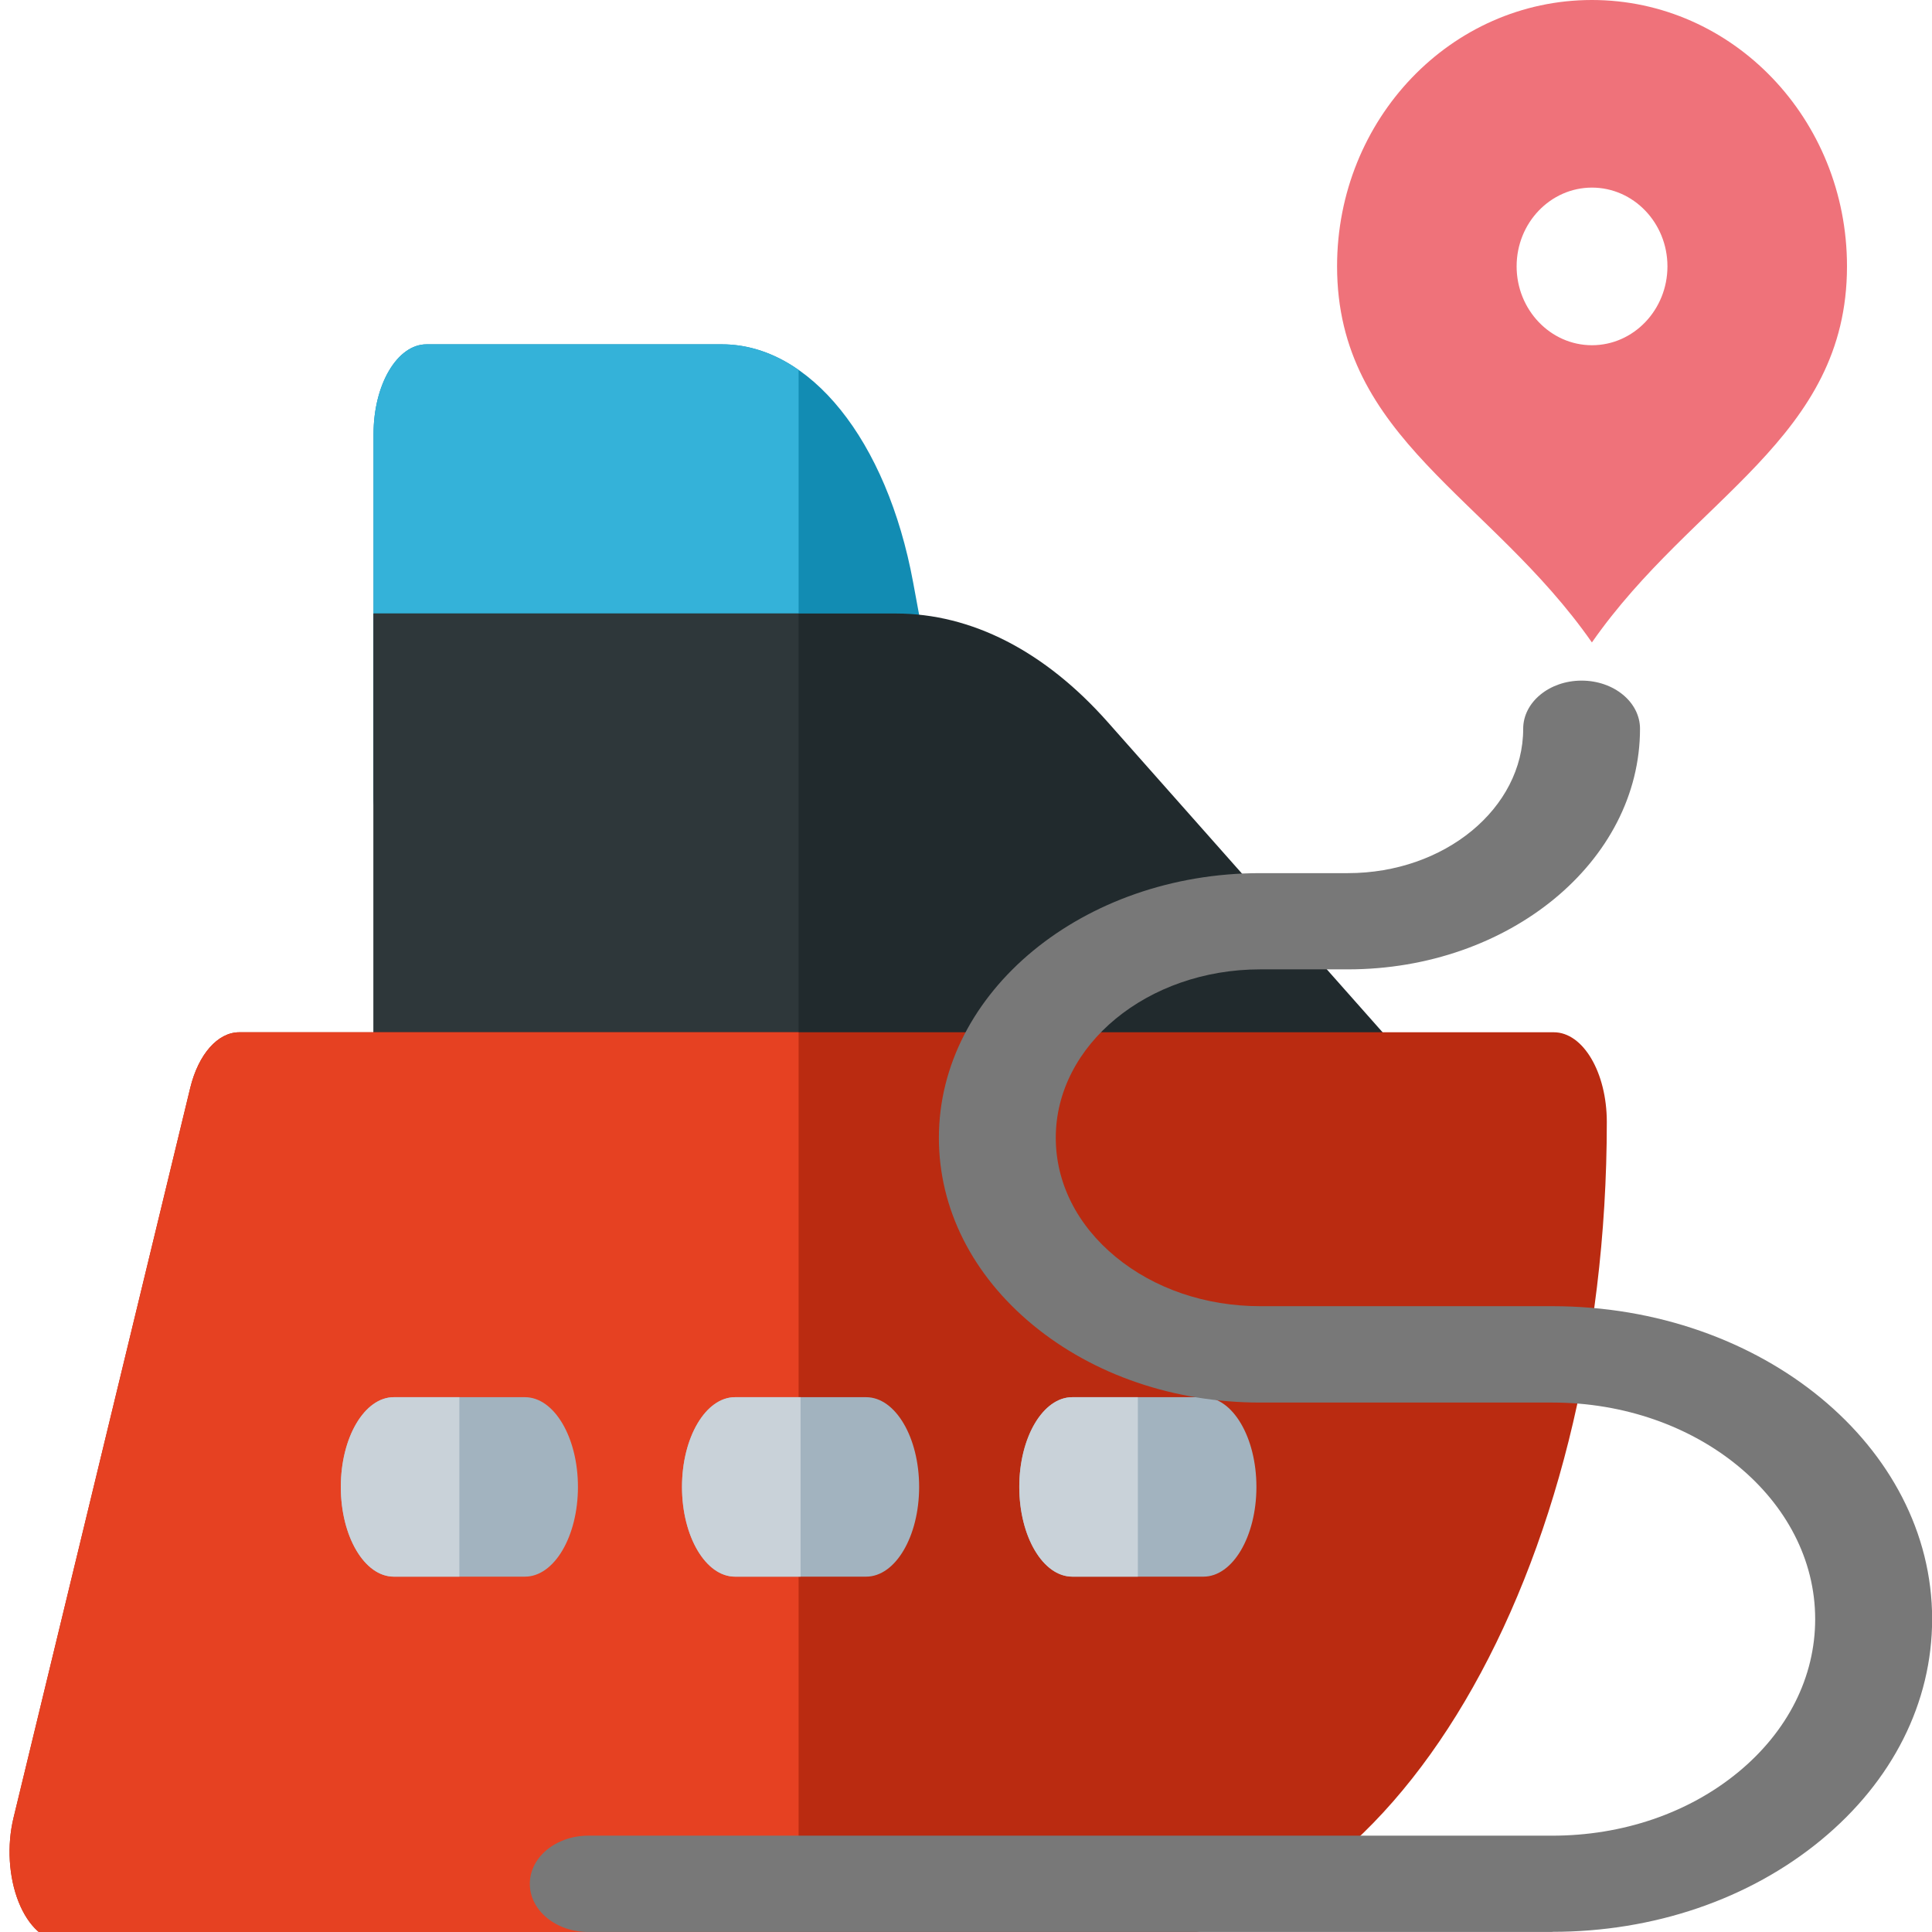
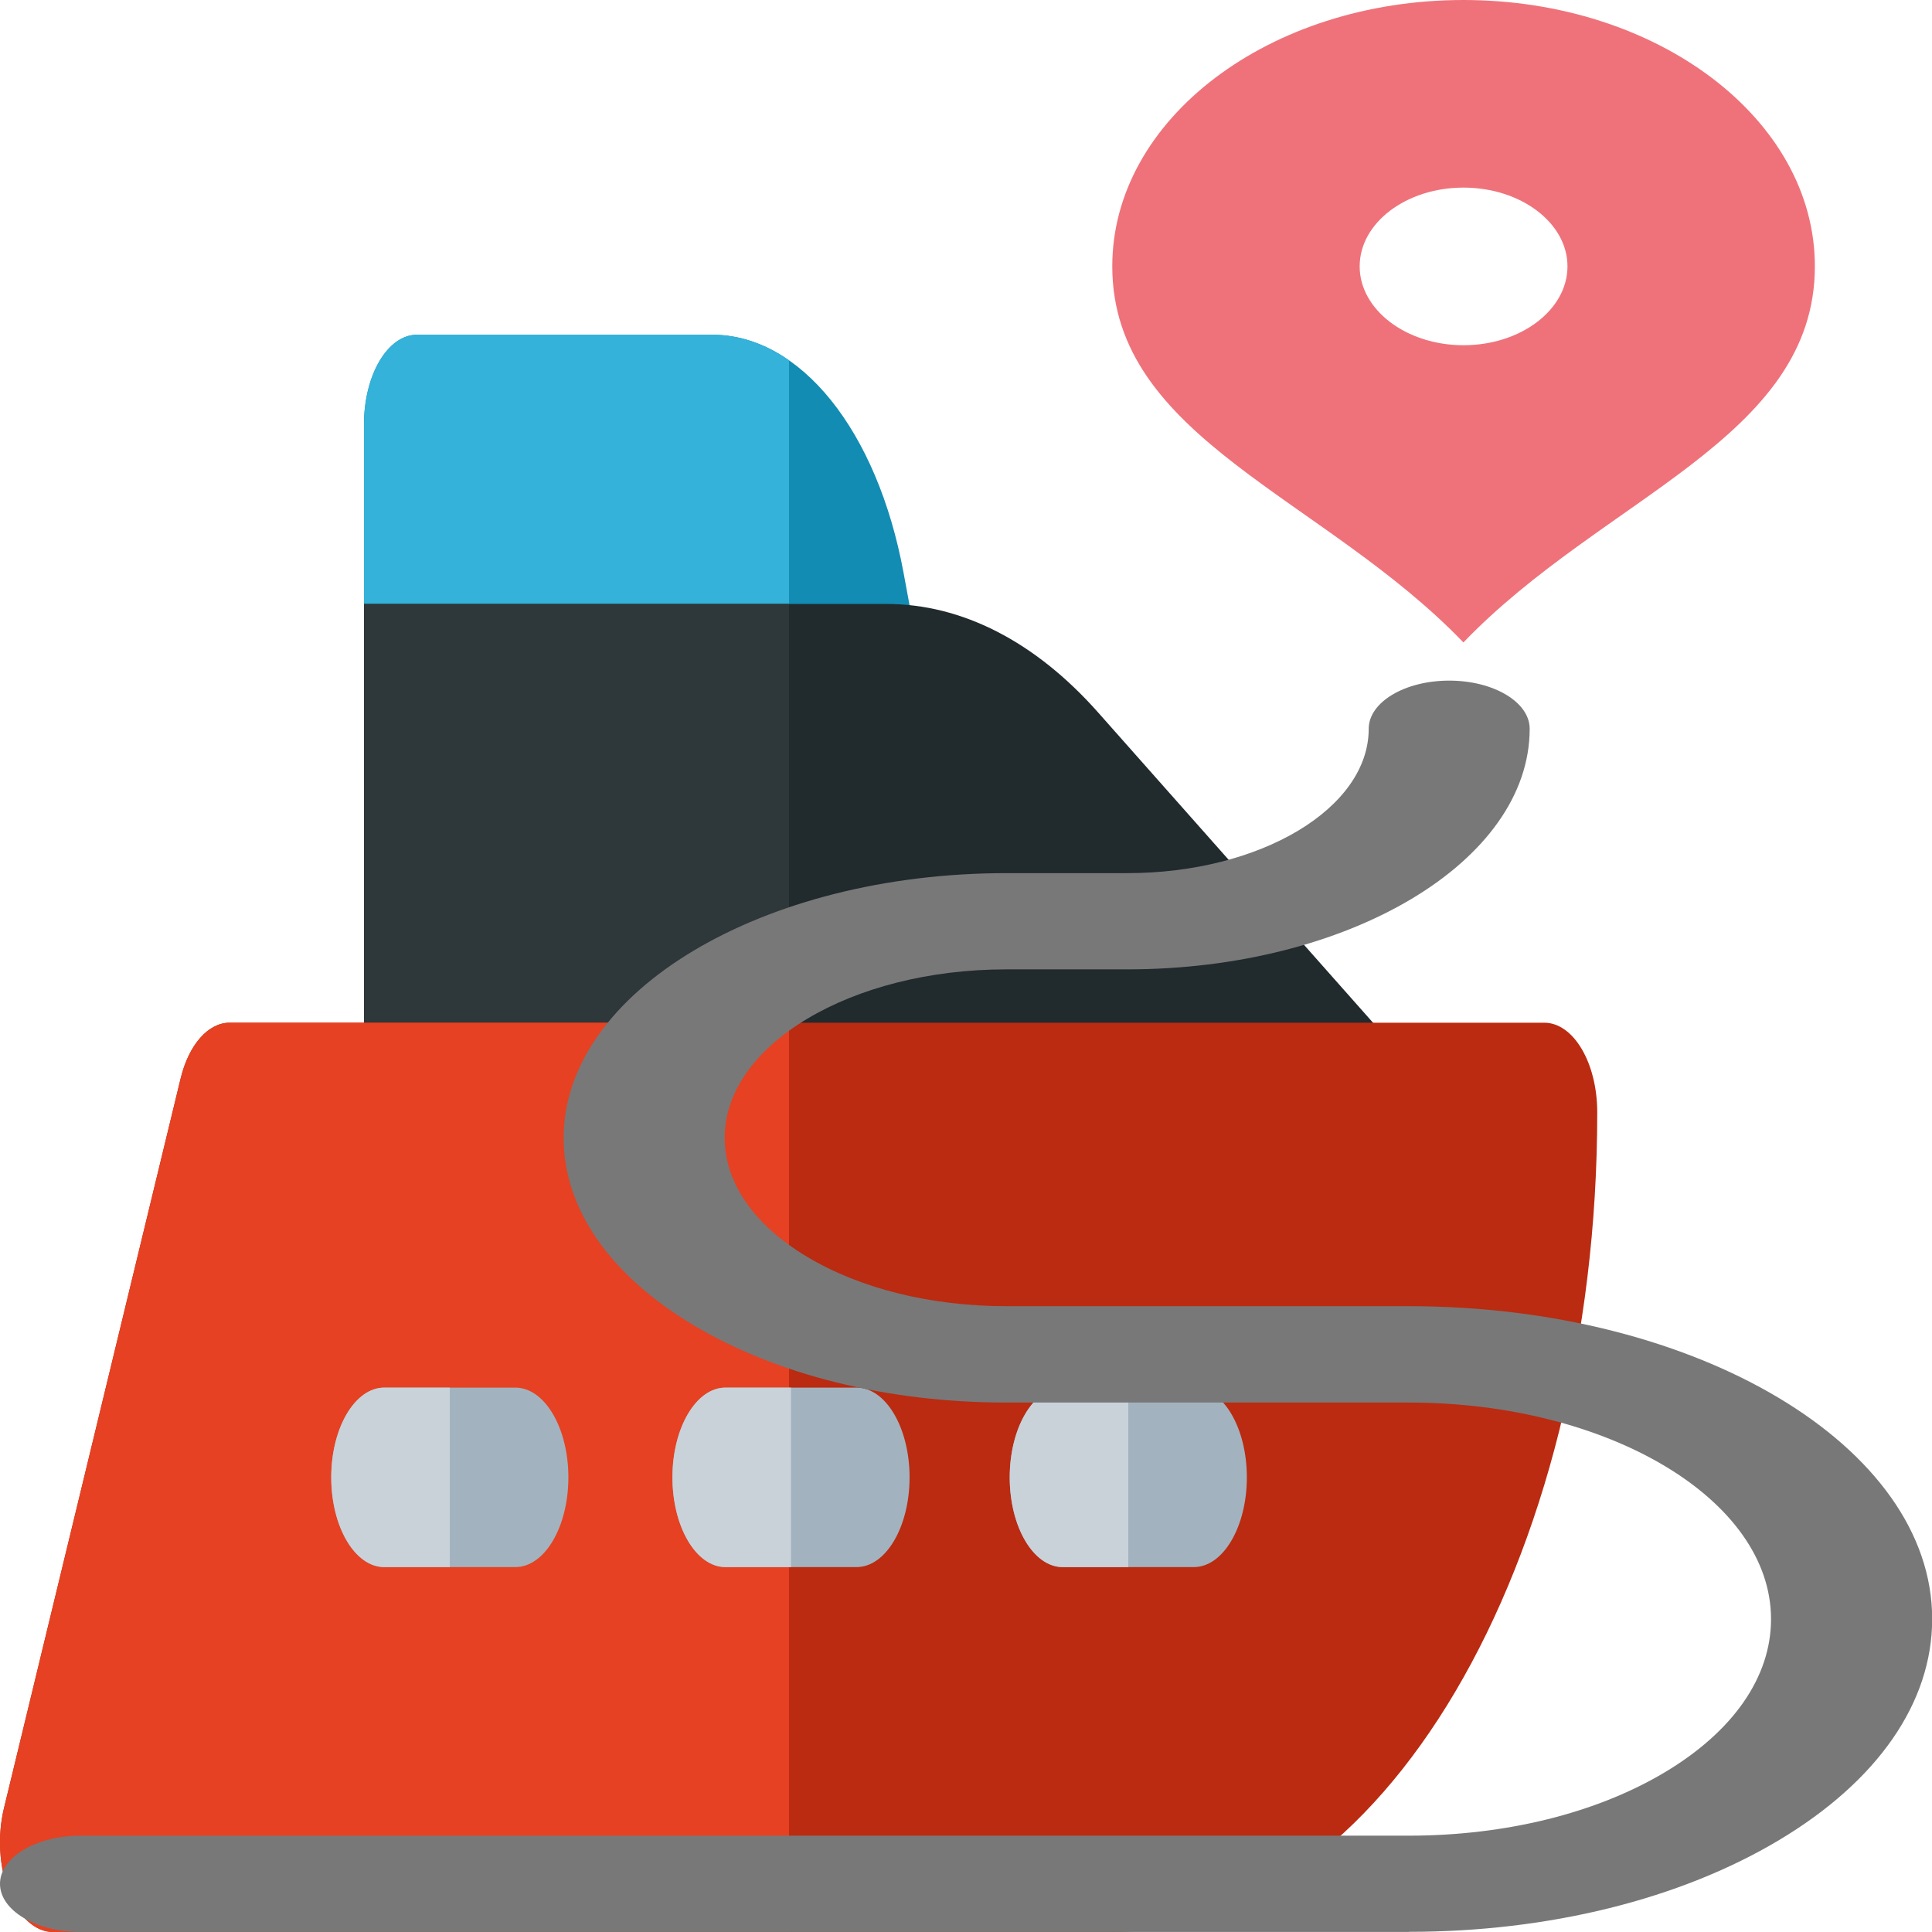
<svg xmlns="http://www.w3.org/2000/svg" version="1.1" x="0px" y="0px" width="24" height="24" viewBox="0 0 24 24" xml:space="preserve" id="svg32">
  <defs id="defs36">
			
			
			
			
			
			
			
			
			
			
			
			
		</defs>
  <g id="_x32_16_x2C__map_x2C__route_x2C__target_x2C__destination_x2C__position" transform="translate(-36.667,-21)">
    <g id="g28">
      <g id="g2440" transform="matrix(0.8,0,0,0.8483721,7.333401,3.184185)">
-         <path style="fill:#ef727a;stroke-width:0.066" d="m 61.386,21 c 2.187,0 3.961,1.744 3.961,3.899 0,2.522 -2.386,3.378 -3.961,5.508 C 59.811,28.277 57.429,27.421 57.429,24.899 57.429,22.744 59.199,21 61.386,21 Z m 1.173,3.9 c 0,-0.636 -0.526,-1.153 -1.172,-1.153 -0.646,0 -1.17,0.517 -1.17,1.153 0,0.636 0.525,1.155 1.17,1.155 0.646,0 1.172,-0.518 1.172,-1.155 z" id="path2" />
-         <g id="Layer_1-3" transform="matrix(0.8486357,0,0,0.8002485,28.18064,20.11104)">
+         <g id="Layer_1-3" transform="matrix(0.8486357,0,0,0.8002485,28.03213,19.97099)">
</g>
-         <g id="g192" transform="matrix(0.04844134,0,0,0.07732997,36.81553,17.93913)">
+         <g id="g192" transform="matrix(0.04844134,0,0,0.07732997,36.66701,17.79909)" style="opacity:1">
          <path style="fill:#128cb3" d="M 300.535,184.659 289.63,149.825 c -8.434,-26.943 -33.068,-45.046 -61.301,-45.046 h -94.666 c -9.384,0 -16.991,7.608 -16.991,16.991 v 67.965 c 0,9.384 7.608,16.991 16.991,16.991 h 150.655 c 5.407,0 10.491,-2.572 13.693,-6.93 3.202,-4.357 4.138,-9.977 2.524,-15.137 z" id="path2-0" />
          <path style="fill:#34b2d9" d="m 252.932,109.623 c -7.62,-3.14 -15.941,-4.844 -24.602,-4.844 h -94.666 c -9.384,0 -16.991,7.608 -16.991,16.991 v 67.965 c 0,9.384 7.608,16.991 16.991,16.991 h 119.265 z" id="path4" />
          <path style="fill:#212a2d" d="M 444.398,237.898 352.023,176.314 C 331.845,162.863 308.361,155.752 284.11,155.752 H 116.673 v 96.283 c 0,9.384 7.608,16.991 16.991,16.991 h 300.808 c 6.917,0 13.4,-3.926 16.116,-10.288 3.257,-7.627 0.561,-16.34 -6.19,-20.84 z" id="path6" />
          <path style="fill:#2e373a" d="M 252.931,155.752 H 116.673 v 96.283 c 0,9.384 7.608,16.991 16.991,16.991 h 119.265 z" id="path8" />
          <path style="fill:#ba2b11" d="M 495.009,235.044 H 73.629 c -6.895,0 -13.107,4.167 -15.722,10.548 L 1.269,383.787 c -2.148,5.24 -1.543,11.207 1.613,15.909 3.155,4.703 8.446,7.525 14.109,7.525 h 339.823 c 85.57,0 155.186,-69.616 155.186,-155.186 0,-9.383 -7.607,-16.991 -16.991,-16.991 z" id="path10" />
          <path style="fill:#e64122" d="m 252.929,235.044 h -179.3 c -6.895,0 -13.107,4.167 -15.722,10.548 L 1.269,383.787 c -2.148,5.24 -1.543,11.207 1.613,15.909 3.155,4.703 8.446,7.525 14.109,7.525 h 235.938 z" id="path12" />
          <path style="fill:#a2b3bf" d="m 274.572,338.124 h -42.029 c -9.384,0 -16.991,-7.608 -16.991,-16.991 0,-9.384 7.608,-16.991 16.991,-16.991 h 42.029 c 9.384,0 16.991,7.607 16.991,16.991 0,9.384 -7.608,16.991 -16.991,16.991 z" id="path14" />
          <path style="fill:#c9d2d9" d="m 253.557,338.124 h -21.015 c -9.384,0 -16.991,-7.608 -16.991,-16.991 0,-9.384 7.608,-16.991 16.991,-16.991 h 21.015 z" id="path16-5" />
          <path style="fill:#a2b3bf" d="m 382.69,338.124 h -42.03 c -9.384,0 -16.991,-7.608 -16.991,-16.991 0,-9.384 7.608,-16.991 16.991,-16.991 h 42.029 c 9.384,0 16.991,7.607 16.991,16.991 10e-4,9.384 -7.607,16.991 -16.99,16.991 z" id="path18" />
          <path style="fill:#c9d2d9" d="M 361.675,338.124 H 340.66 c -9.384,0 -16.991,-7.608 -16.991,-16.991 0,-9.384 7.608,-16.991 16.991,-16.991 h 21.015 z" id="path20" />
          <path style="fill:#a2b3bf" d="m 165.203,338.124 h -42.029 c -9.384,0 -16.991,-7.608 -16.991,-16.991 0,-9.384 7.608,-16.991 16.991,-16.991 h 42.029 c 9.384,0 16.991,7.607 16.991,16.991 0,9.384 -7.607,16.991 -16.991,16.991 z" id="path22" />
          <path style="fill:#c9d2d9" d="m 144.188,338.124 h -21.015 c -9.384,0 -16.991,-7.608 -16.991,-16.991 0,-9.384 7.608,-16.991 16.991,-16.991 h 21.015 z" id="path24" />
          <g id="g26">
</g>
          <g id="g28-8">
</g>
          <g id="g30">
</g>
          <g id="g32">
</g>
          <g id="g34">
</g>
          <g id="g36">
</g>
          <g id="g38">
</g>
          <g id="g40">
</g>
          <g id="g42">
</g>
          <g id="g44">
</g>
          <g id="g46">
</g>
          <g id="g48">
</g>
          <g id="g50">
</g>
          <g id="g52">
</g>
          <g id="g54">
</g>
        </g>
-         <path style="fill:#787878;stroke-width:0.08;fill-opacity:1" d="M 60.77,49.289 H 45.801 c -0.501,0 -0.907,-0.316 -0.907,-0.705 0,-0.389 0.406,-0.705 0.907,-0.705 h 14.969 c 1.09,0 2.116,-0.33 2.887,-0.929 0.771,-0.599 1.196,-1.395 1.196,-2.242 0,-1.749 -1.831,-3.171 -4.082,-3.171 h -4.536 c -1.333,0 -2.586,-0.403 -3.528,-1.135 -0.942,-0.732 -1.461,-1.705 -1.461,-2.741 0,-2.137 2.238,-3.876 4.99,-3.876 h 1.361 c 1.501,0 2.722,-0.948 2.722,-2.114 0,-0.389 0.406,-0.705 0.907,-0.705 0.501,0 0.907,0.315 0.907,0.705 0,1.943 -2.035,3.523 -4.536,3.523 h -1.361 c -1.751,0 -3.175,1.106 -3.175,2.466 0,0.659 0.33,1.278 0.93,1.744 0.6,0.466 1.397,0.722 2.245,0.722 h 4.536 c 3.252,0 5.897,2.055 5.897,4.58 0,1.223 -0.613,2.374 -1.727,3.239 -1.114,0.865 -2.595,1.342 -4.17,1.342 z" id="path16" />
+         <g id="g2863" transform="matrix(1.377855,0,0,1,-25.19048,3.1825657e-7)">
+           <path style="fill:#ef727a;stroke-width:0.066" d="m 61.386,21 c 2.187,0 3.961,1.744 3.961,3.899 0,2.522 -2.386,3.378 -3.961,5.508 C 59.811,28.277 57.429,27.421 57.429,24.899 57.429,22.744 59.199,21 61.386,21 Z m 1.173,3.9 c 0,-0.636 -0.526,-1.153 -1.172,-1.153 -0.646,0 -1.17,0.517 -1.17,1.153 0,0.636 0.525,1.155 1.17,1.155 0.646,0 1.172,-0.518 1.172,-1.155 z" id="path2" />
+           <path style="fill:#787878;fill-opacity:1;stroke-width:0.08" d="M 60.77,49.289 H 45.801 c -0.501,0 -0.907,-0.316 -0.907,-0.705 0,-0.389 0.406,-0.705 0.907,-0.705 h 14.969 c 1.09,0 2.116,-0.33 2.887,-0.929 0.771,-0.599 1.196,-1.395 1.196,-2.242 0,-1.749 -1.831,-3.171 -4.082,-3.171 h -4.536 c -1.333,0 -2.586,-0.403 -3.528,-1.135 -0.942,-0.732 -1.461,-1.705 -1.461,-2.741 0,-2.137 2.238,-3.876 4.99,-3.876 h 1.361 c 1.501,0 2.722,-0.948 2.722,-2.114 0,-0.389 0.406,-0.705 0.907,-0.705 0.501,0 0.907,0.315 0.907,0.705 0,1.943 -2.035,3.523 -4.536,3.523 h -1.361 c -1.751,0 -3.175,1.106 -3.175,2.466 0,0.659 0.33,1.278 0.93,1.744 0.6,0.466 1.397,0.722 2.245,0.722 h 4.536 c 3.252,0 5.897,2.055 5.897,4.58 0,1.223 -0.613,2.374 -1.727,3.239 -1.114,0.865 -2.595,1.342 -4.17,1.342 z" id="path16" />
+         </g>
      </g>
    </g>
  </g>
  <g id="Layer_1" transform="translate(-36.667,-21)">
</g>
</svg>
